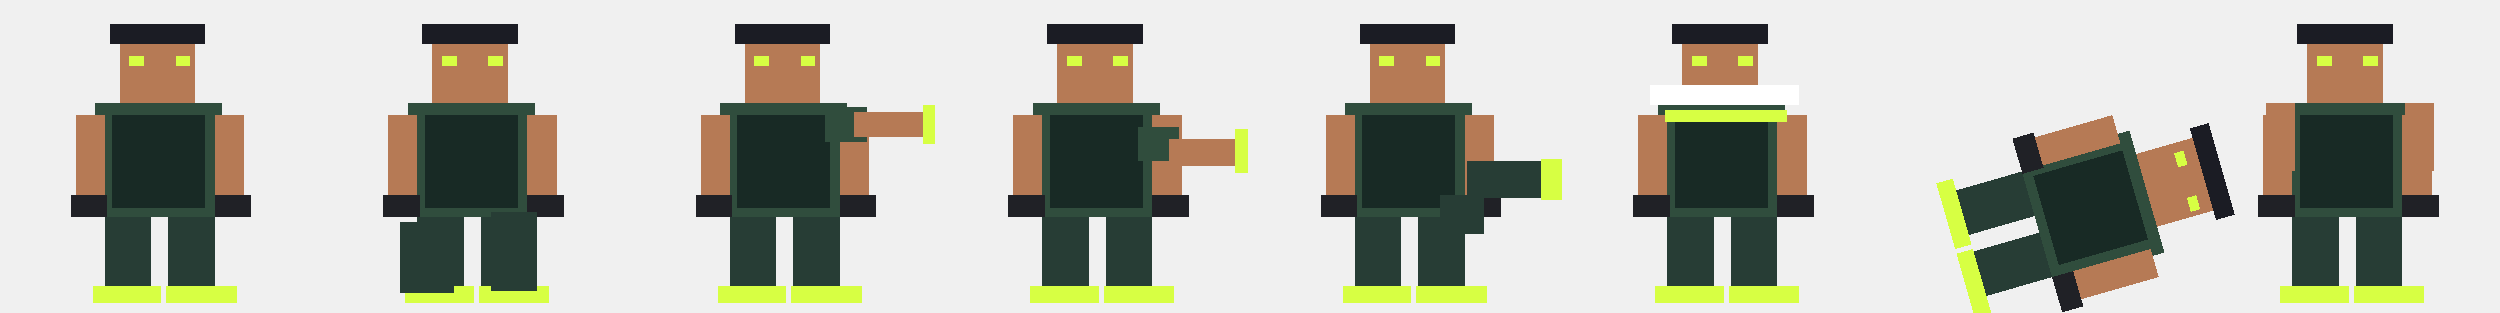
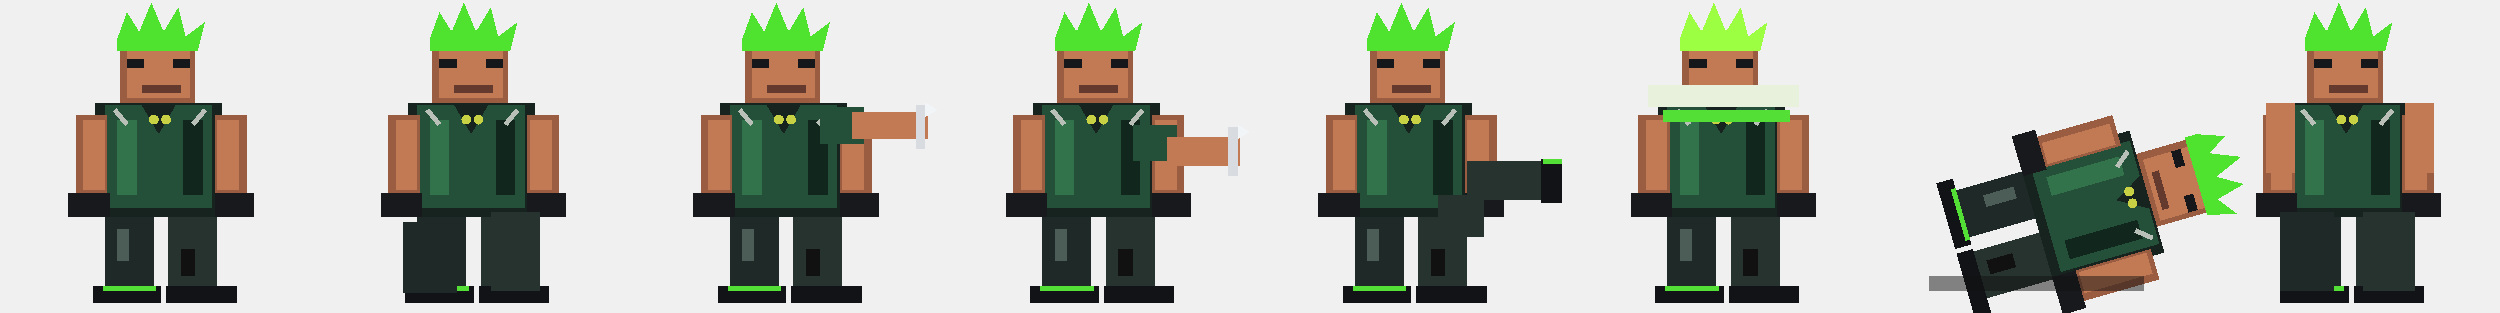
<svg xmlns="http://www.w3.org/2000/svg" width="1024" height="128" viewBox="0 0 1024 128" shape-rendering="crispEdges">
  <defs>
    <g id="r">
-       <rect x="49" y="13" width="31" height="29" fill="#b67a55" />
-       <rect x="45" y="10" width="39" height="8" fill="#1b1c24" />
-       <rect x="53" y="23" width="6" height="4" fill="#d7ff43" />
-       <rect x="72" y="23" width="6" height="4" fill="#d7ff43" />
-       <rect x="39" y="42" width="52" height="47" fill="#304d3d" />
-       <rect x="46" y="47" width="38" height="38" fill="#182a25" />
-       <rect x="31" y="47" width="12" height="37" fill="#b67a55" />
-       <rect x="88" y="47" width="12" height="37" fill="#b67a55" />
-       <rect x="29" y="80" width="15" height="9" fill="#202126" />
-       <rect x="88" y="80" width="15" height="9" fill="#202126" />
-       <rect x="43" y="89" width="19" height="30" fill="#273d35" />
-       <rect x="69" y="89" width="19" height="30" fill="#273d35" />
-       <rect x="38" y="117" width="28" height="7" fill="#d7ff43" />
-       <rect x="68" y="117" width="29" height="7" fill="#d7ff43" />
+       <rect x="49" y="16" width="31" height="27" fill="#9b5d42" />
+       <rect x="52" y="18" width="26" height="22" fill="#c27a55" />
+       <path d="M48 16l4-11 5 8 5-12 5 12 6-10 3 12 8-6-3 12H48z" fill="#4fe32f" />
+       <rect x="52" y="24" width="7" height="4" fill="#15171a" />
+       <rect x="71" y="24" width="7" height="4" fill="#15171a" />
+       <rect x="58" y="35" width="16" height="3" fill="#653a2e" />
+       <rect x="39" y="42" width="52" height="47" fill="#17231e" />
+       <path d="M43 43h15l7 12 7-12h15v42H43z" fill="#244f39" />
+       <rect x="48" y="49" width="8" height="31" fill="#32734c" />
+       <rect x="75" y="49" width="8" height="31" fill="#11271d" />
+       <rect x="31" y="47" width="13" height="37" fill="#9b5d42" />
+       <rect x="34" y="49" width="9" height="29" fill="#c27a55" />
+       <rect x="88" y="47" width="13" height="37" fill="#9b5d42" />
+       <rect x="89" y="49" width="9" height="29" fill="#c27a55" />
+       <rect x="28" y="79" width="17" height="10" fill="#17191d" />
+       <rect x="88" y="79" width="16" height="10" fill="#17191d" />
+       <rect x="43" y="89" width="20" height="30" fill="#1f2927" />
+       <rect x="69" y="89" width="20" height="30" fill="#26332e" />
+       <rect x="48" y="94" width="5" height="13" fill="#4b5d56" />
+       <rect x="74" y="102" width="6" height="11" fill="#111" />
+       <rect x="38" y="117" width="28" height="7" fill="#111317" />
+       <rect x="68" y="117" width="29" height="7" fill="#111317" />
+       <rect x="42" y="117" width="22" height="2" fill="#54df37" />
+       <path d="M47 45l5 6M84 45l-5 6" stroke="#b9c0b8" stroke-width="2" />
+       <circle cx="63" cy="49" r="2" fill="#c7d143" />
+       <circle cx="68" cy="49" r="2" fill="#c7d143" />
    </g>
  </defs>
  <g>
    <use href="#r" />
  </g>
  <g transform="translate(128)">
    <use href="#r" />
-     <rect x="36" y="91" width="22" height="29" fill="#273d35" />
-     <rect x="73" y="87" width="19" height="32" fill="#273d35" />
+     <rect x="37" y="91" width="22" height="29" fill="#1f2927" />
+     <rect x="73" y="87" width="20" height="32" fill="#26332e" />
  </g>
  <g transform="translate(256)">
    <use href="#r" />
-     <rect x="82" y="44" width="17" height="14" fill="#304d3d" />
-     <rect x="94" y="46" width="31" height="10" fill="#b67a55" />
-     <path d="M122 43h5v16h-5z" fill="#d7ff43" />
+     <rect x="80" y="44" width="18" height="15" fill="#244f39" />
+     <rect x="93" y="46" width="31" height="11" fill="#c27a55" />
+     <rect x="119" y="43" width="4" height="18" fill="#d8dce0" />
+     <path d="M123 42l5 3-5 3z" fill="#f2f5f7" />
  </g>
  <g transform="translate(384)">
    <use href="#r" />
-     <rect x="82" y="52" width="17" height="14" fill="#304d3d" />
-     <rect x="95" y="57" width="30" height="11" fill="#b67a55" />
-     <path d="M122 53h5v18h-5z" fill="#d7ff43" />
+     <rect x="80" y="51" width="18" height="15" fill="#244f39" />
+     <rect x="94" y="56" width="30" height="12" fill="#c27a55" />
+     <rect x="119" y="52" width="4" height="20" fill="#d8dce0" />
+     <path d="M123 51l5 3-5 3z" fill="#f2f5f7" />
  </g>
  <g transform="translate(512)">
    <use href="#r" />
-     <rect x="78" y="80" width="18" height="16" fill="#273d35" />
-     <rect x="89" y="66" width="37" height="15" fill="#273d35" />
-     <rect x="119" y="65" width="9" height="17" fill="#d7ff43" />
+     <rect x="77" y="80" width="19" height="17" fill="#26332e" />
+     <rect x="89" y="66" width="38" height="16" fill="#26332e" />
+     <rect x="119" y="65" width="9" height="18" fill="#111317" />
+     <rect x="120" y="65" width="8" height="2" fill="#54df37" />
  </g>
  <g transform="translate(640)">
    <use href="#r" />
-     <rect x="36" y="35" width="61" height="8" fill="#fff" />
-     <rect x="42" y="45" width="50" height="5" fill="#d7ff43" />
+     <rect x="35" y="35" width="62" height="9" fill="#e7f1dc" />
+     <rect x="41" y="45" width="52" height="5" fill="#54df37" />
+     <path d="M48 16l4-11 5 8 5-12 5 12 6-10 3 12 8-6-3 12H48z" fill="#9cff42" />
  </g>
  <g transform="translate(768)">
    <g transform="rotate(74 64 91)">
      <use href="#r" />
    </g>
+     <rect x="22" y="113" width="88" height="6" fill="#111" opacity=".5" />
  </g>
  <g transform="translate(896)">
    <use href="#r" />
-     <rect x="32" y="42" width="12" height="28" fill="#b67a55" />
-     <rect x="89" y="42" width="12" height="28" fill="#b67a55" />
+     <rect x="32" y="42" width="12" height="29" fill="#c27a55" />
+     <rect x="89" y="42" width="12" height="29" fill="#c27a55" />
+     <rect x="38" y="87" width="22" height="32" fill="#1f2927" />
+     <rect x="72" y="87" width="21" height="32" fill="#26332e" />
  </g>
</svg>
